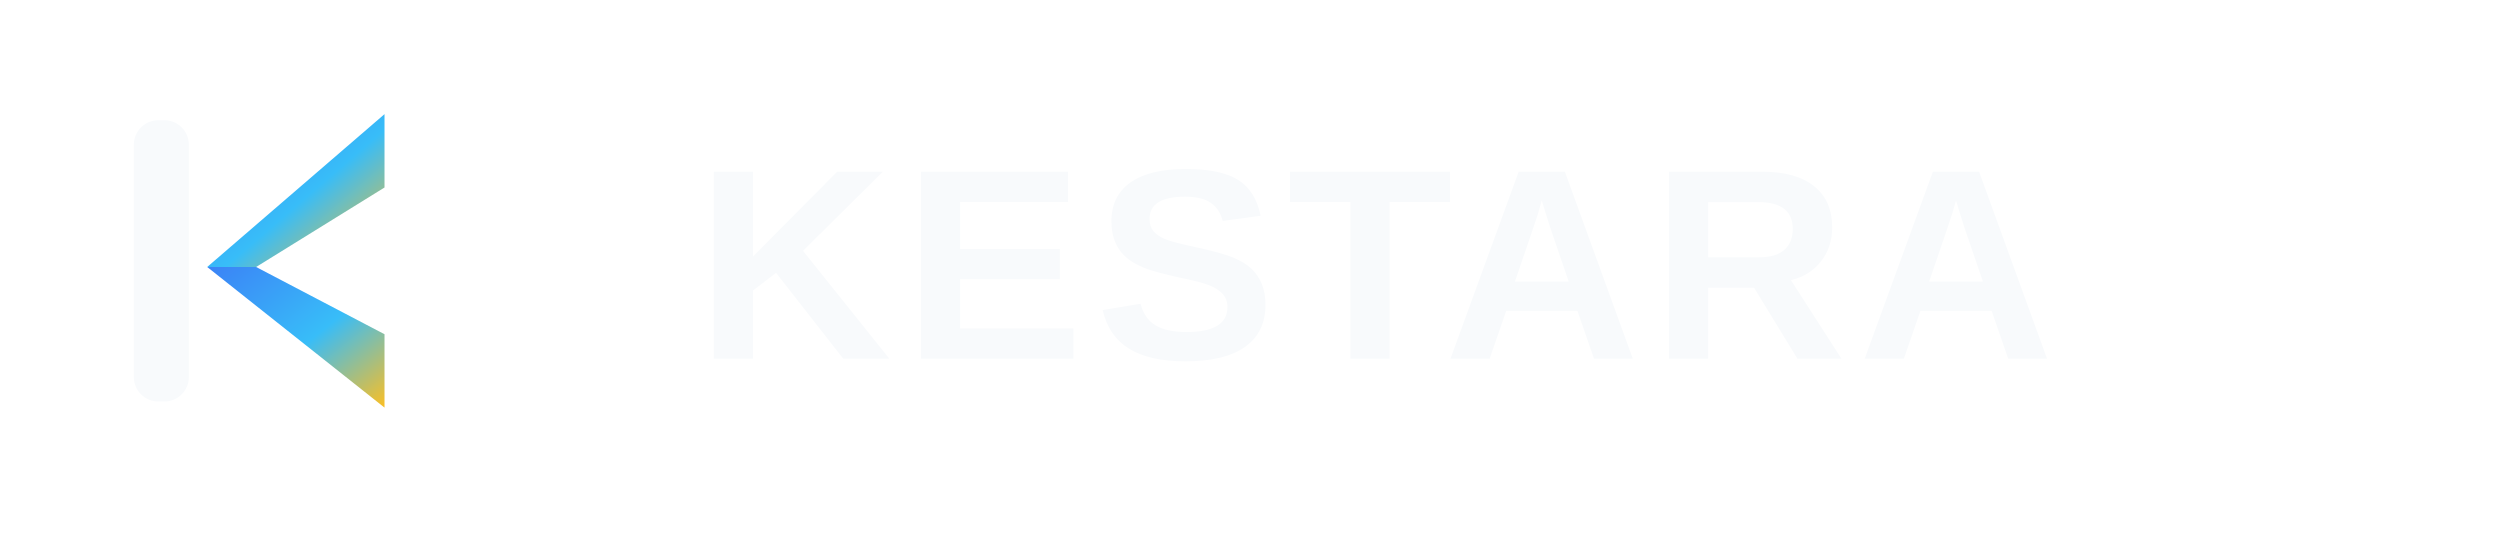
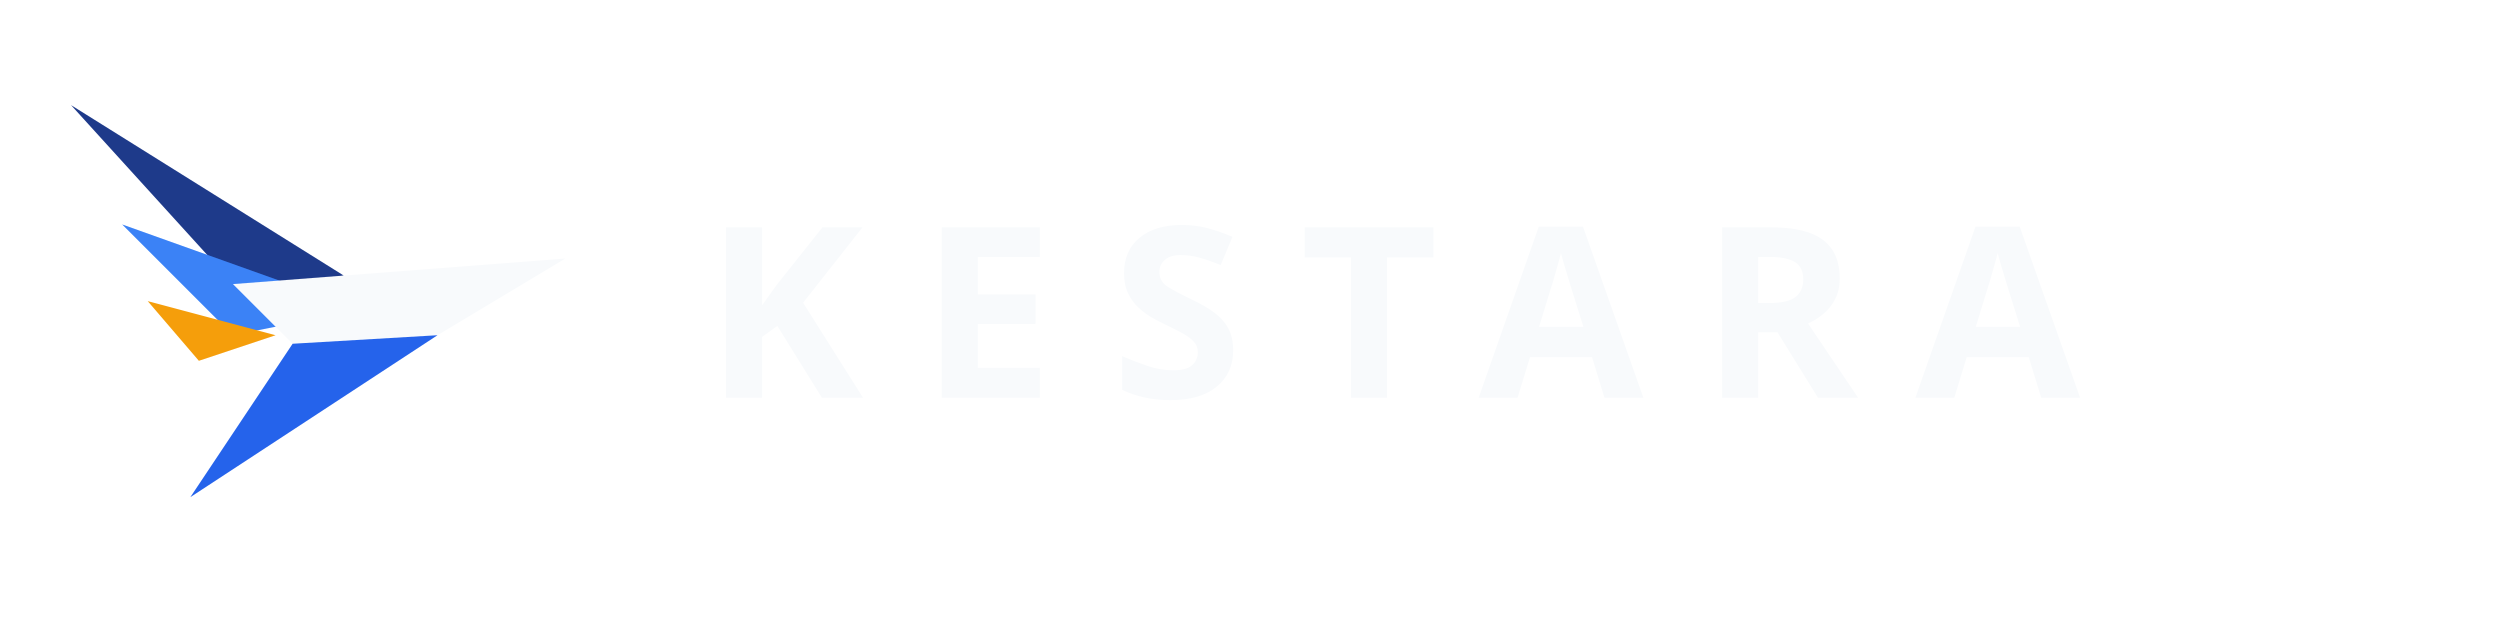
- <svg xmlns="http://www.w3.org/2000/svg" width="460" height="100" viewBox="0 0 460 100" role="img" aria-label="Kestara">
-   <defs>
-     <linearGradient id="kestaraMarkDark" x1="0" y1="0" x2="1" y2="1">
-       <stop offset="0%" stop-color="#3B82F6" />
-       <stop offset="55%" stop-color="#38BDF8" />
-       <stop offset="100%" stop-color="#FBBF24" />
-     </linearGradient>
-   </defs>
-   <g transform="translate(10,12) scale(1.125)">
-     <rect x="13" y="9" width="9" height="46" rx="4" fill="#F8FAFC" />
-     <path d="M25 33 L54 8 L54 20 L33 33 Z" fill="url(#kestaraMarkDark)" />
-     <path d="M25 33 L54 56 L54 44 L33 33 Z" fill="url(#kestaraMarkDark)" />
+ <svg xmlns="http://www.w3.org/2000/svg" width="440" height="110" viewBox="0 0 440 110" role="img" aria-label="Kestara">
+   <g transform="translate(8,14) scale(0.75)" aria-hidden="true">
+     <path d="M6 6 L70 46 L46 50 Z" fill="#1E3A8A" />
+     <path d="M18 34 L74 54 L44 60 Z" fill="#3B82F6" />
+     <path d="M24 52 L54 60 L36 66 Z" fill="#F59E0B" />
+     <path d="M44 48 L122 42 L92 60 L60 64 Z" fill="#F8FAFC" />
+     <path d="M58 62 L92 60 L34 98 Z" fill="#2563EB" />
  </g>
-   <text x="128" y="66" font-family="Arial, Helvetica, sans-serif" font-size="50" font-weight="800" letter-spacing="2" fill="#F8FAFC">KESTARA</text>
+   <text x="124" y="70" font-family="Montserrat, 'Segoe UI', system-ui, sans-serif" font-size="42" font-weight="600" letter-spacing="0.24em" fill="#F8FAFC">KESTARA</text>
</svg>
